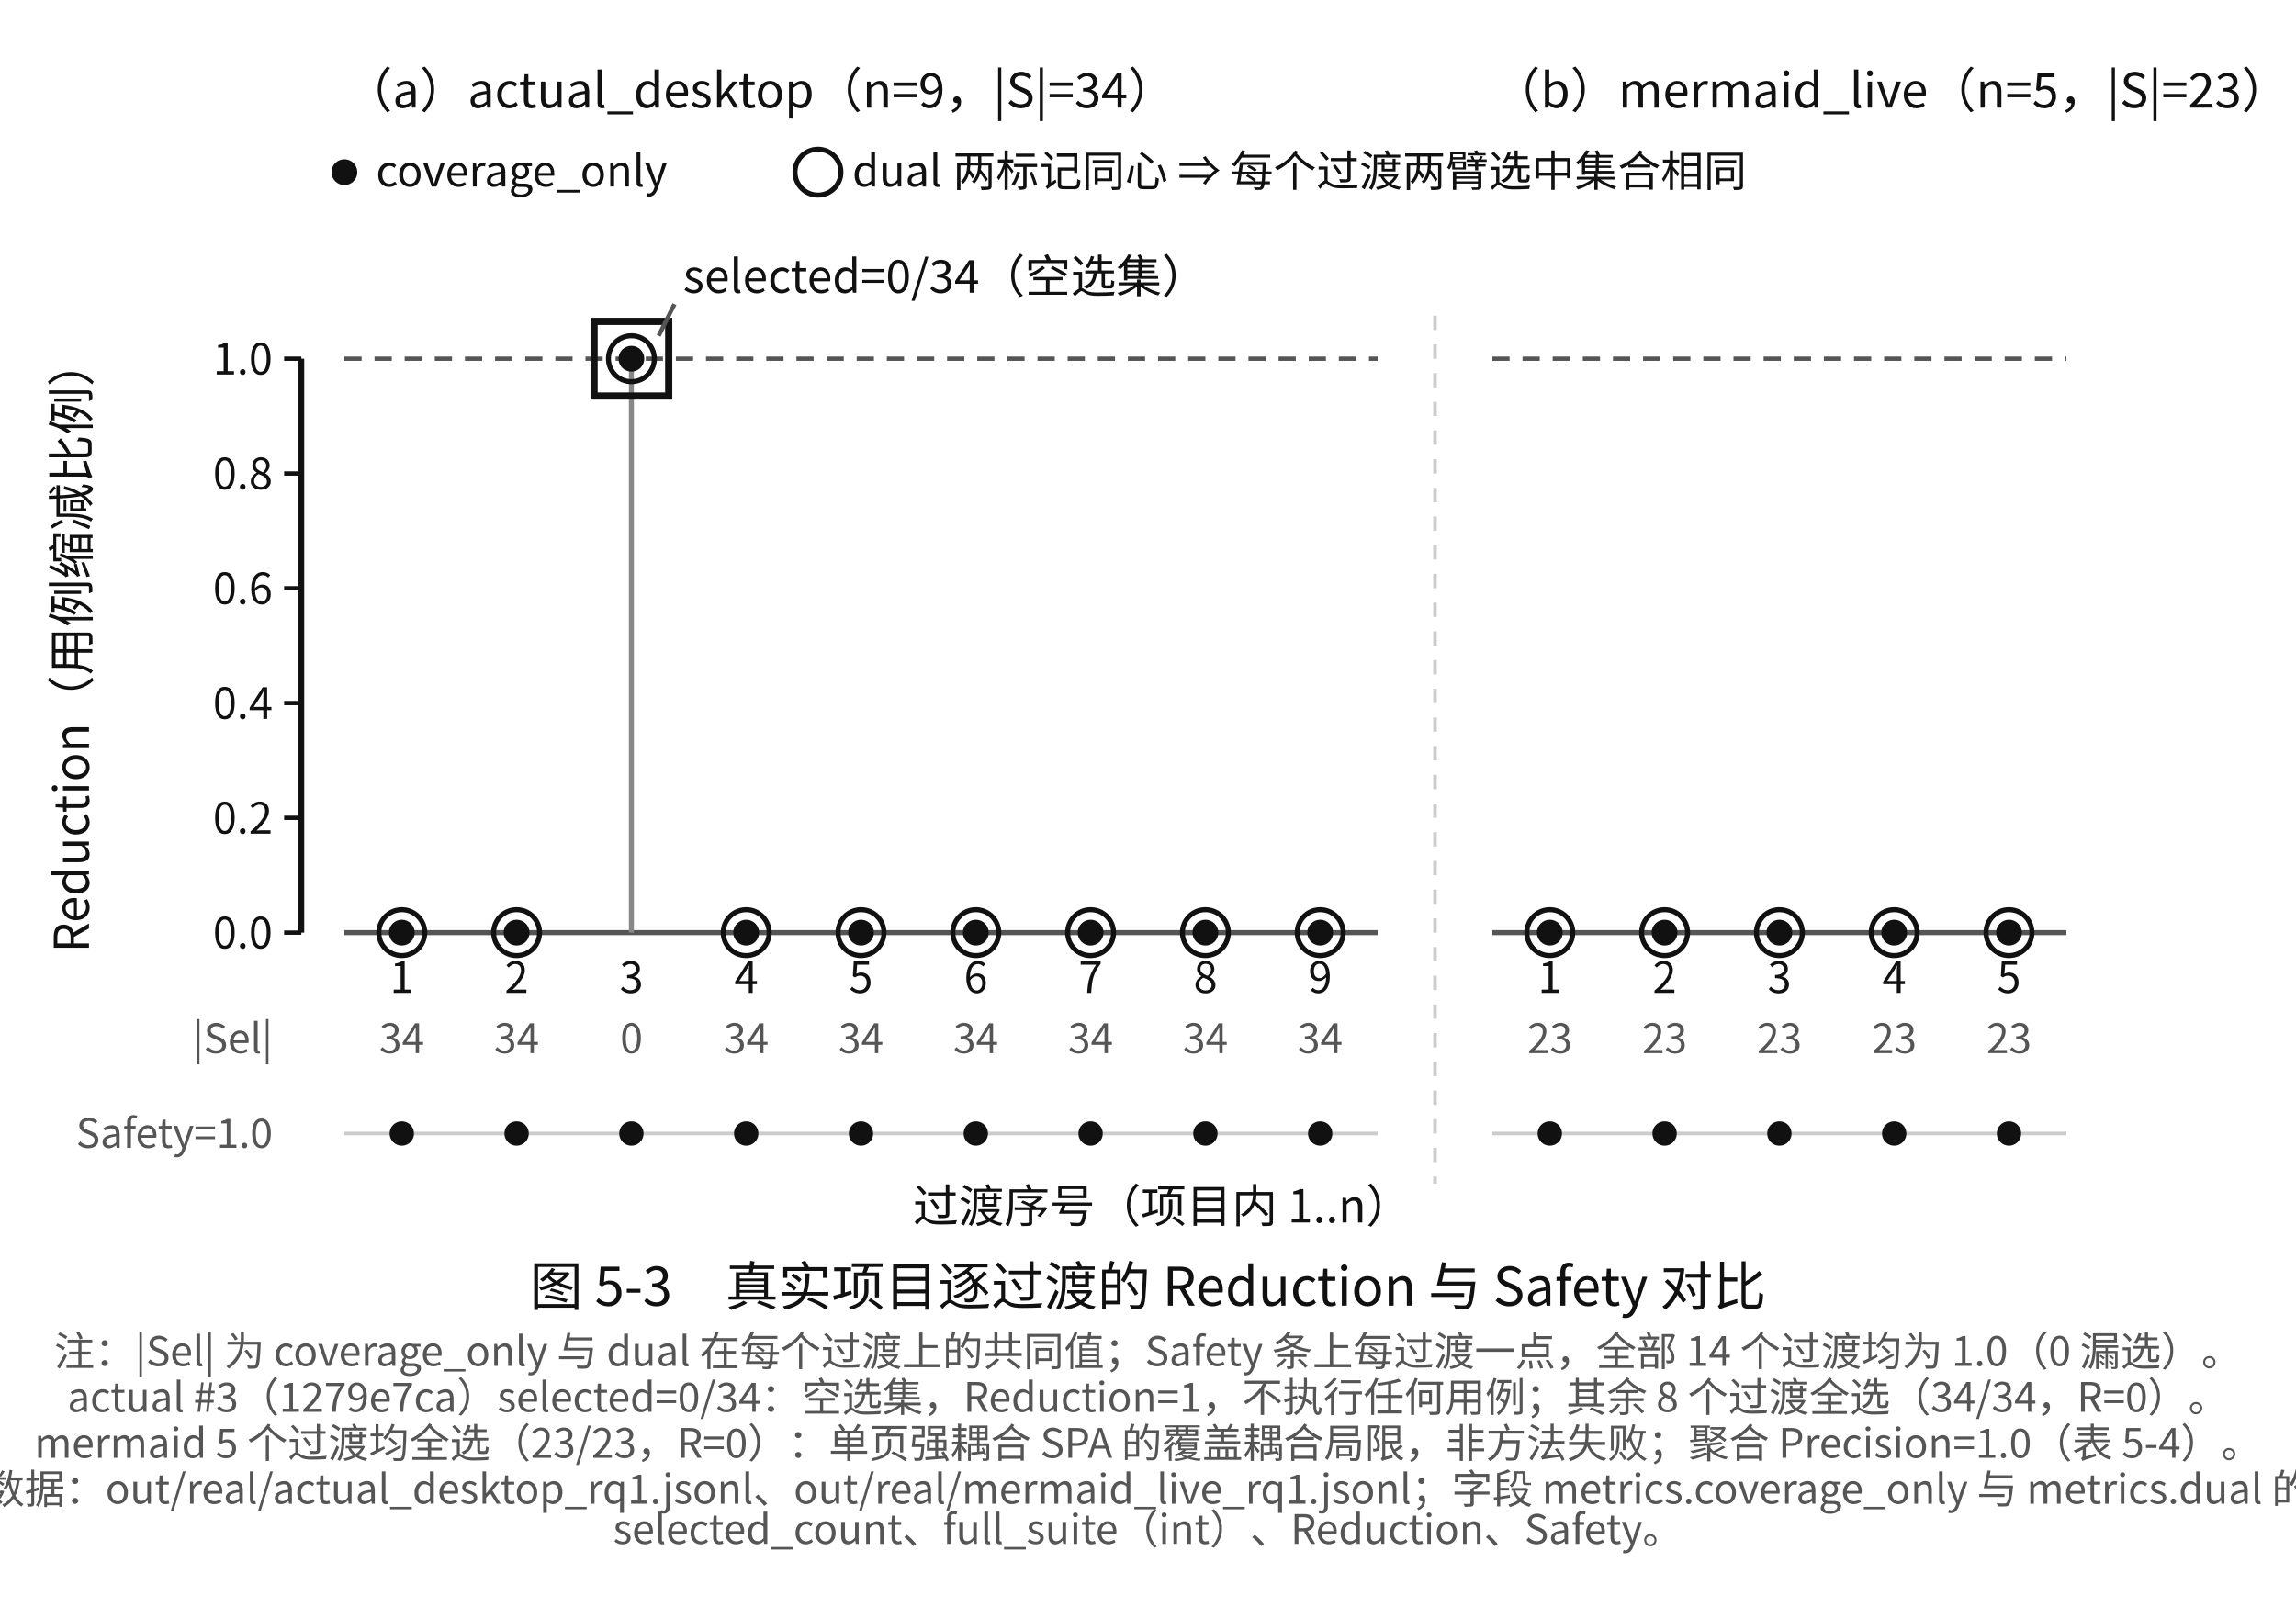
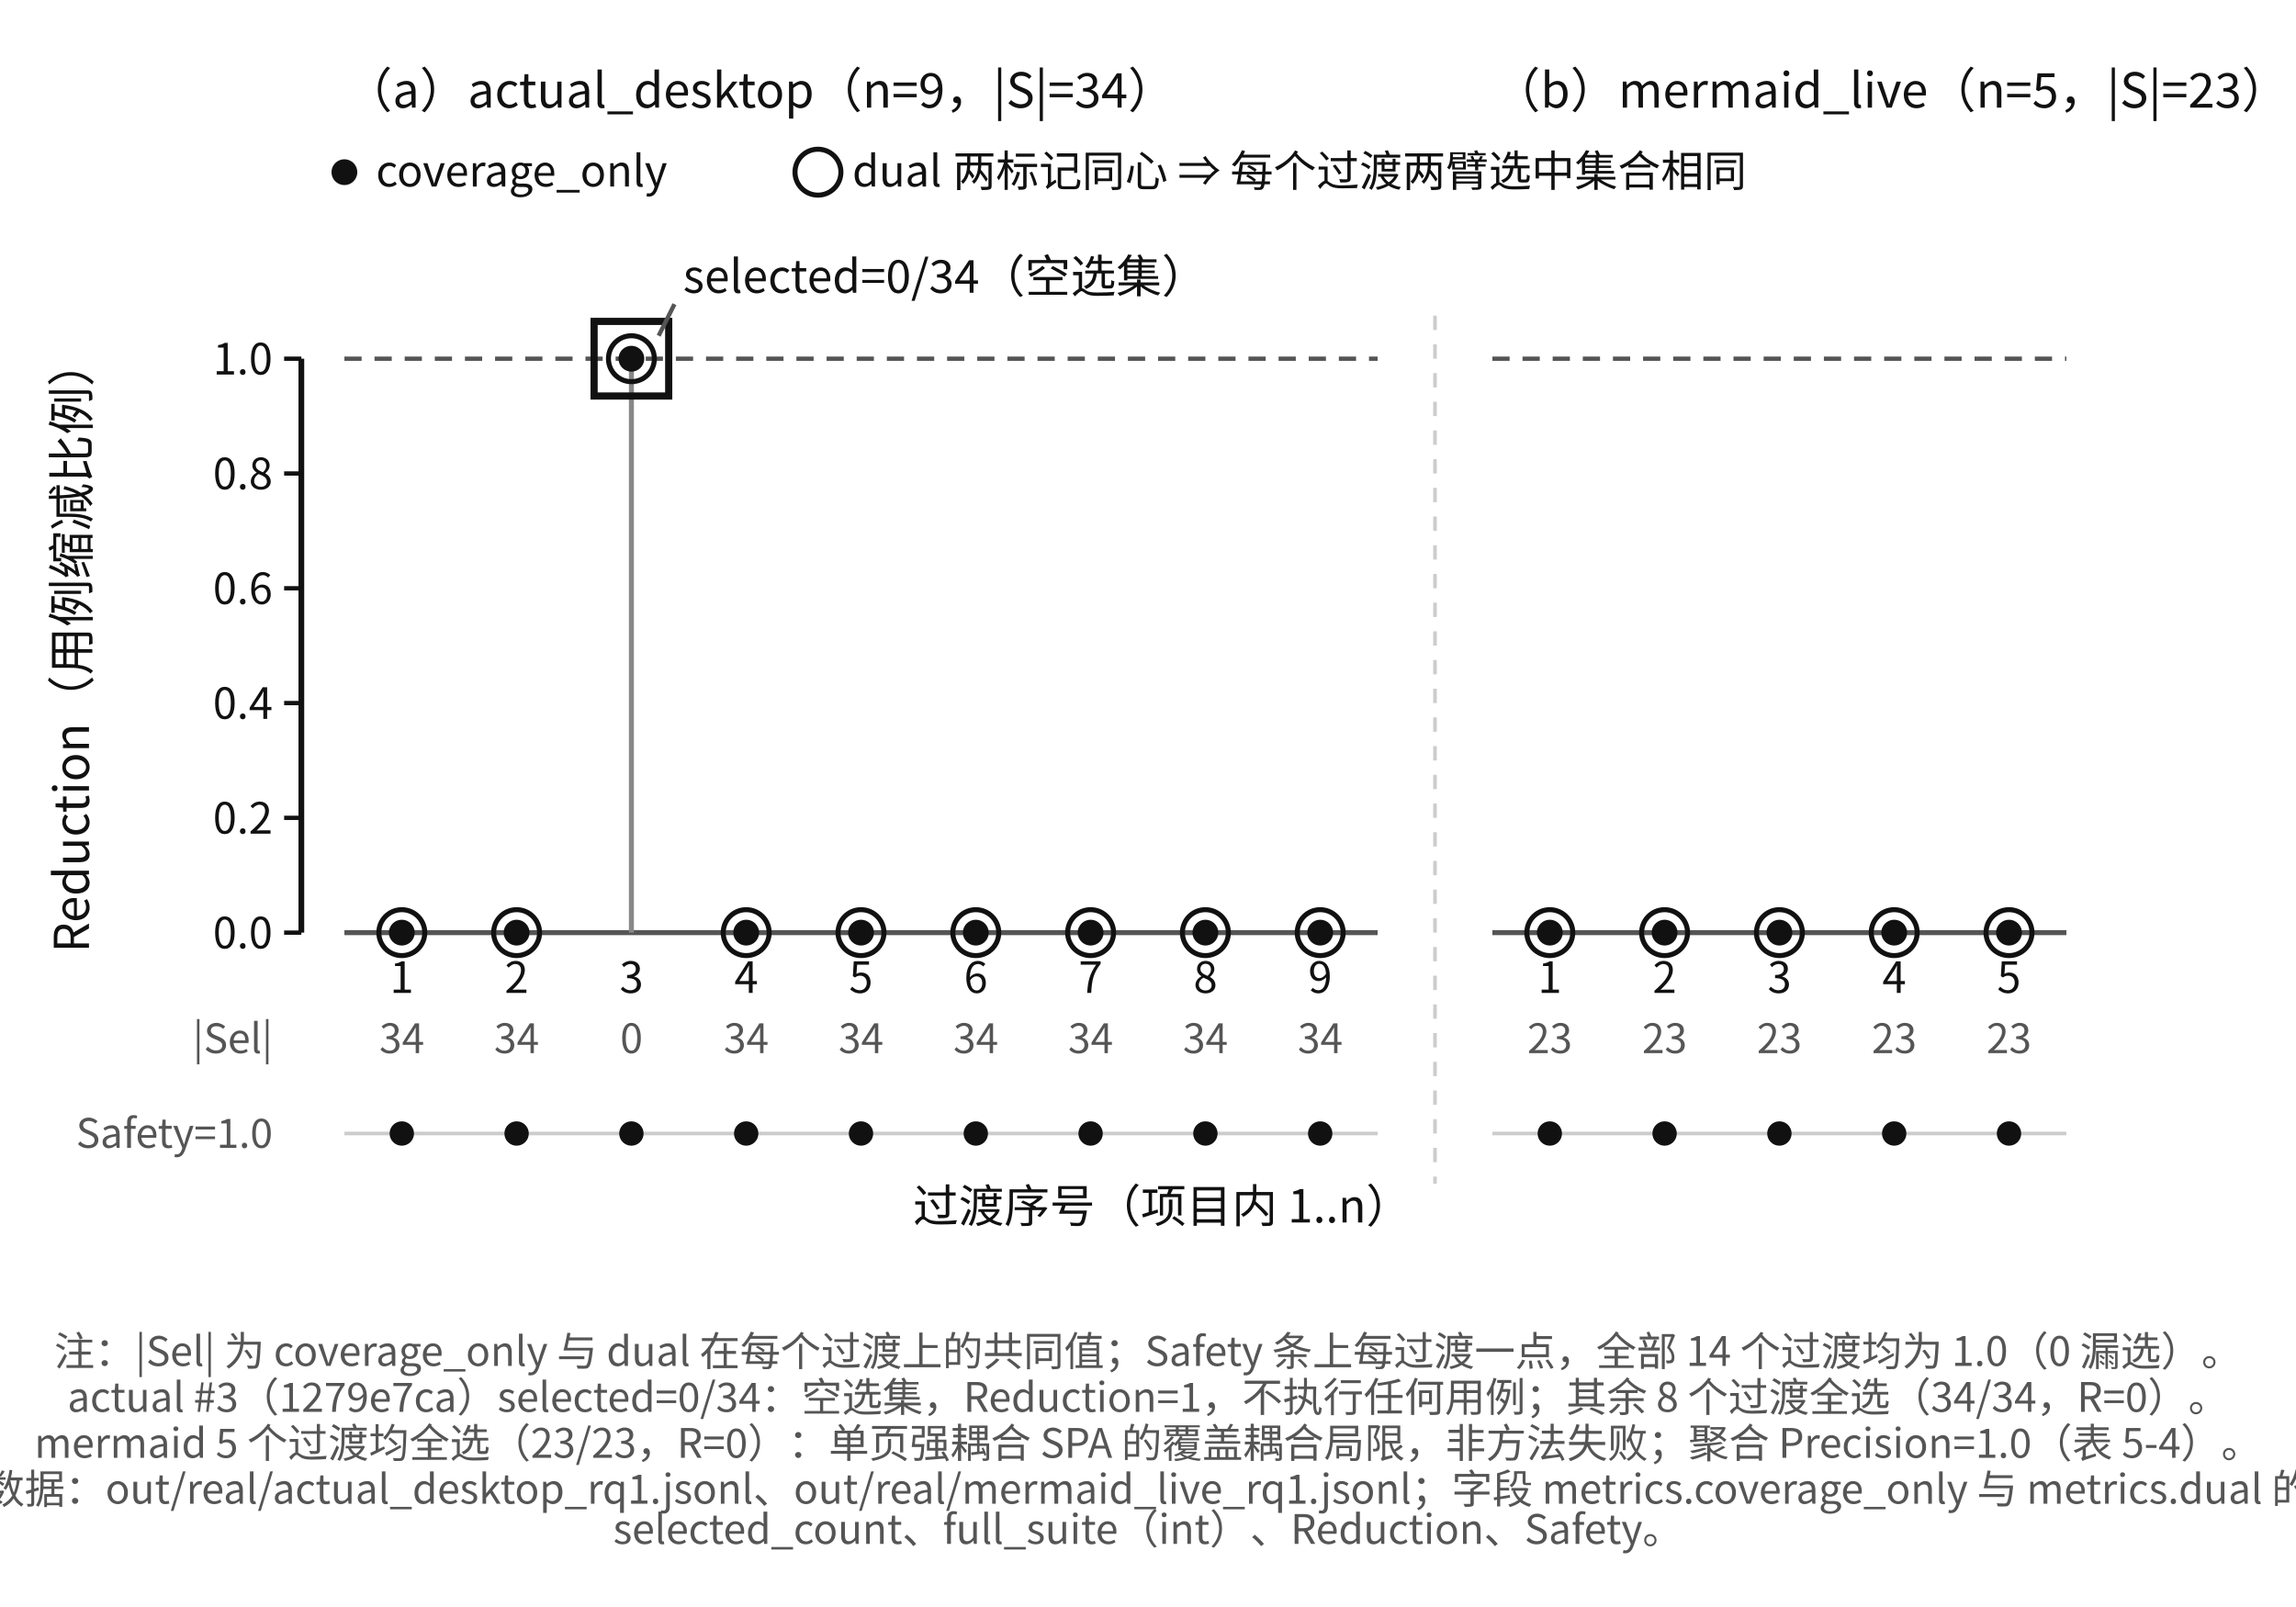
<svg xmlns="http://www.w3.org/2000/svg" width="160.0mm" height="112.0mm" viewBox="0 0 160.0 112.0" version="1.1">
  <rect x="0" y="0" width="160.0" height="112.0" fill="#ffffff" />
  <g font-family="Noto Sans CJK SC, Source Han Sans SC, PingFang SC, Hiragino Sans GB, Microsoft YaHei, sans-serif">
    <defs>
      <pattern id="hatch" width="1.4" height="1.4" patternUnits="userSpaceOnUse" patternTransform="rotate(45)">
        <line x1="0" y1="0" x2="0" y2="1.4" stroke="#333333" stroke-width="0.3" />
      </pattern>
      <pattern id="hatchL" width="2.2" height="2.2" patternUnits="userSpaceOnUse" patternTransform="rotate(45)">
        <line x1="0" y1="0" x2="0" y2="2.2" stroke="#666666" stroke-width="0.2" />
      </pattern>
      <pattern id="dotf" width="1.5" height="1.5" patternUnits="userSpaceOnUse">
        <circle cx="0.55" cy="0.55" r="0.26" fill="#333333" />
      </pattern>
    </defs>
    <line x1="21.00" y1="25.00" x2="21.00" y2="65.00" stroke="#111111" stroke-width="0.4" />
    <line x1="19.80" y1="65.00" x2="21.00" y2="65.00" stroke="#111111" stroke-width="0.3" />
    <text x="19.00" y="66.10" font-size="2.999" text-anchor="end" fill="#111111" font-weight="400">0.0</text>
    <line x1="19.80" y1="57.00" x2="21.00" y2="57.00" stroke="#111111" stroke-width="0.3" />
    <text x="19.00" y="58.10" font-size="2.999" text-anchor="end" fill="#111111" font-weight="400">0.2</text>
    <line x1="19.80" y1="49.00" x2="21.00" y2="49.00" stroke="#111111" stroke-width="0.3" />
    <text x="19.00" y="50.10" font-size="2.999" text-anchor="end" fill="#111111" font-weight="400">0.4</text>
    <line x1="19.80" y1="41.00" x2="21.00" y2="41.00" stroke="#111111" stroke-width="0.3" />
    <text x="19.00" y="42.10" font-size="2.999" text-anchor="end" fill="#111111" font-weight="400">0.6</text>
    <line x1="19.80" y1="33.00" x2="21.00" y2="33.00" stroke="#111111" stroke-width="0.3" />
    <text x="19.00" y="34.10" font-size="2.999" text-anchor="end" fill="#111111" font-weight="400">0.8</text>
    <line x1="19.80" y1="25.00" x2="21.00" y2="25.00" stroke="#111111" stroke-width="0.3" />
    <text x="19.00" y="26.10" font-size="2.999" text-anchor="end" fill="#111111" font-weight="400">1.0</text>
    <text x="6.20" y="45.00" font-size="3.351" text-anchor="middle" fill="#111111" font-weight="400" transform="rotate(-90 6.20 45.00)">Reduction（用例缩减比例）</text>
    <text x="24.00" y="7.50" font-size="3.351" text-anchor="start" fill="#111111" font-weight="400">（a）actual_desktop（n=9，|S|=34）</text>
    <line x1="24.00" y1="25.00" x2="96.00" y2="25.00" stroke="#555555" stroke-width="0.3" stroke-dasharray="1.2 0.9" />
    <line x1="24.00" y1="65.00" x2="96.00" y2="65.00" stroke="#555555" stroke-width="0.35" />
    <text x="104.00" y="7.50" font-size="3.351" text-anchor="start" fill="#111111" font-weight="400">（b）mermaid_live（n=5，|S|=23）</text>
    <line x1="104.00" y1="25.00" x2="144.00" y2="25.00" stroke="#555555" stroke-width="0.3" stroke-dasharray="1.2 0.9" />
    <line x1="104.00" y1="65.00" x2="144.00" y2="65.00" stroke="#555555" stroke-width="0.35" />
    <line x1="100.00" y1="22.00" x2="100.00" y2="82.50" stroke="#cccccc" stroke-width="0.25" stroke-dasharray="1 1" />
    <line x1="28.00" y1="65.00" x2="28.00" y2="65.00" stroke="#888888" stroke-width="0.35" />
    <circle cx="28.00" cy="65.00" r="0.75" fill="#111111" stroke="#111111" stroke-width="0.3" />
    <circle cx="28.00" cy="65.00" r="1.60" fill="none" stroke="#111111" stroke-width="0.35" />
    <text x="28.00" y="69.20" font-size="2.999" text-anchor="middle" fill="#111111" font-weight="400">1</text>
    <text x="28.00" y="73.40" font-size="2.822" text-anchor="middle" fill="#555555" font-weight="400">34</text>
    <line x1="36.00" y1="65.00" x2="36.00" y2="65.00" stroke="#888888" stroke-width="0.35" />
    <circle cx="36.00" cy="65.00" r="0.75" fill="#111111" stroke="#111111" stroke-width="0.3" />
    <circle cx="36.00" cy="65.00" r="1.60" fill="none" stroke="#111111" stroke-width="0.35" />
    <text x="36.00" y="69.20" font-size="2.999" text-anchor="middle" fill="#111111" font-weight="400">2</text>
    <text x="36.00" y="73.40" font-size="2.822" text-anchor="middle" fill="#555555" font-weight="400">34</text>
    <line x1="44.00" y1="65.00" x2="44.00" y2="25.00" stroke="#888888" stroke-width="0.35" />
    <circle cx="44.00" cy="25.00" r="0.75" fill="#111111" stroke="#111111" stroke-width="0.3" />
    <circle cx="44.00" cy="25.00" r="1.60" fill="none" stroke="#111111" stroke-width="0.35" />
    <text x="44.00" y="69.20" font-size="2.999" text-anchor="middle" fill="#111111" font-weight="400">3</text>
    <text x="44.00" y="73.40" font-size="2.822" text-anchor="middle" fill="#555555" font-weight="400">0</text>
    <rect x="41.40" y="22.40" width="5.20" height="5.20" fill="none" stroke="#111111" stroke-width="0.5" />
    <line x1="47.00" y1="21.20" x2="45.90" y2="23.40" stroke="#555555" stroke-width="0.3" />
    <text x="47.60" y="20.40" font-size="3.175" text-anchor="start" fill="#111111" font-weight="400">selected=0/34（空选集）</text>
    <line x1="52.00" y1="65.00" x2="52.00" y2="65.00" stroke="#888888" stroke-width="0.35" />
    <circle cx="52.00" cy="65.00" r="0.75" fill="#111111" stroke="#111111" stroke-width="0.3" />
    <circle cx="52.00" cy="65.00" r="1.60" fill="none" stroke="#111111" stroke-width="0.35" />
    <text x="52.00" y="69.20" font-size="2.999" text-anchor="middle" fill="#111111" font-weight="400">4</text>
    <text x="52.00" y="73.40" font-size="2.822" text-anchor="middle" fill="#555555" font-weight="400">34</text>
    <line x1="60.00" y1="65.00" x2="60.00" y2="65.00" stroke="#888888" stroke-width="0.35" />
    <circle cx="60.00" cy="65.00" r="0.75" fill="#111111" stroke="#111111" stroke-width="0.3" />
    <circle cx="60.00" cy="65.00" r="1.60" fill="none" stroke="#111111" stroke-width="0.35" />
    <text x="60.00" y="69.20" font-size="2.999" text-anchor="middle" fill="#111111" font-weight="400">5</text>
    <text x="60.00" y="73.40" font-size="2.822" text-anchor="middle" fill="#555555" font-weight="400">34</text>
    <line x1="68.00" y1="65.00" x2="68.00" y2="65.00" stroke="#888888" stroke-width="0.35" />
    <circle cx="68.00" cy="65.00" r="0.75" fill="#111111" stroke="#111111" stroke-width="0.3" />
    <circle cx="68.00" cy="65.00" r="1.60" fill="none" stroke="#111111" stroke-width="0.35" />
    <text x="68.00" y="69.20" font-size="2.999" text-anchor="middle" fill="#111111" font-weight="400">6</text>
    <text x="68.00" y="73.40" font-size="2.822" text-anchor="middle" fill="#555555" font-weight="400">34</text>
    <line x1="76.00" y1="65.00" x2="76.00" y2="65.00" stroke="#888888" stroke-width="0.35" />
    <circle cx="76.00" cy="65.00" r="0.75" fill="#111111" stroke="#111111" stroke-width="0.3" />
    <circle cx="76.00" cy="65.00" r="1.60" fill="none" stroke="#111111" stroke-width="0.35" />
    <text x="76.00" y="69.20" font-size="2.999" text-anchor="middle" fill="#111111" font-weight="400">7</text>
    <text x="76.00" y="73.40" font-size="2.822" text-anchor="middle" fill="#555555" font-weight="400">34</text>
    <line x1="84.00" y1="65.00" x2="84.00" y2="65.00" stroke="#888888" stroke-width="0.35" />
    <circle cx="84.00" cy="65.00" r="0.75" fill="#111111" stroke="#111111" stroke-width="0.3" />
    <circle cx="84.00" cy="65.00" r="1.60" fill="none" stroke="#111111" stroke-width="0.35" />
    <text x="84.00" y="69.20" font-size="2.999" text-anchor="middle" fill="#111111" font-weight="400">8</text>
    <text x="84.00" y="73.40" font-size="2.822" text-anchor="middle" fill="#555555" font-weight="400">34</text>
    <line x1="92.00" y1="65.00" x2="92.00" y2="65.00" stroke="#888888" stroke-width="0.35" />
    <circle cx="92.00" cy="65.00" r="0.75" fill="#111111" stroke="#111111" stroke-width="0.3" />
    <circle cx="92.00" cy="65.00" r="1.60" fill="none" stroke="#111111" stroke-width="0.35" />
    <text x="92.00" y="69.20" font-size="2.999" text-anchor="middle" fill="#111111" font-weight="400">9</text>
    <text x="92.00" y="73.40" font-size="2.822" text-anchor="middle" fill="#555555" font-weight="400">34</text>
    <line x1="108.00" y1="65.00" x2="108.00" y2="65.00" stroke="#888888" stroke-width="0.35" />
    <circle cx="108.00" cy="65.00" r="0.75" fill="#111111" stroke="#111111" stroke-width="0.3" />
    <circle cx="108.00" cy="65.00" r="1.60" fill="none" stroke="#111111" stroke-width="0.35" />
    <text x="108.00" y="69.20" font-size="2.999" text-anchor="middle" fill="#111111" font-weight="400">1</text>
    <text x="108.00" y="73.40" font-size="2.822" text-anchor="middle" fill="#555555" font-weight="400">23</text>
    <line x1="116.00" y1="65.00" x2="116.00" y2="65.00" stroke="#888888" stroke-width="0.35" />
    <circle cx="116.00" cy="65.00" r="0.75" fill="#111111" stroke="#111111" stroke-width="0.3" />
    <circle cx="116.00" cy="65.00" r="1.60" fill="none" stroke="#111111" stroke-width="0.35" />
    <text x="116.00" y="69.20" font-size="2.999" text-anchor="middle" fill="#111111" font-weight="400">2</text>
    <text x="116.00" y="73.40" font-size="2.822" text-anchor="middle" fill="#555555" font-weight="400">23</text>
    <line x1="124.00" y1="65.00" x2="124.00" y2="65.00" stroke="#888888" stroke-width="0.35" />
    <circle cx="124.00" cy="65.00" r="0.75" fill="#111111" stroke="#111111" stroke-width="0.3" />
    <circle cx="124.00" cy="65.00" r="1.60" fill="none" stroke="#111111" stroke-width="0.35" />
    <text x="124.00" y="69.20" font-size="2.999" text-anchor="middle" fill="#111111" font-weight="400">3</text>
    <text x="124.00" y="73.40" font-size="2.822" text-anchor="middle" fill="#555555" font-weight="400">23</text>
    <line x1="132.00" y1="65.00" x2="132.00" y2="65.00" stroke="#888888" stroke-width="0.35" />
    <circle cx="132.00" cy="65.00" r="0.75" fill="#111111" stroke="#111111" stroke-width="0.3" />
    <circle cx="132.00" cy="65.00" r="1.60" fill="none" stroke="#111111" stroke-width="0.35" />
    <text x="132.00" y="69.20" font-size="2.999" text-anchor="middle" fill="#111111" font-weight="400">4</text>
    <text x="132.00" y="73.40" font-size="2.822" text-anchor="middle" fill="#555555" font-weight="400">23</text>
    <line x1="140.00" y1="65.00" x2="140.00" y2="65.00" stroke="#888888" stroke-width="0.35" />
    <circle cx="140.00" cy="65.00" r="0.75" fill="#111111" stroke="#111111" stroke-width="0.3" />
    <circle cx="140.00" cy="65.00" r="1.60" fill="none" stroke="#111111" stroke-width="0.35" />
    <text x="140.00" y="69.20" font-size="2.999" text-anchor="middle" fill="#111111" font-weight="400">5</text>
    <text x="140.00" y="73.40" font-size="2.822" text-anchor="middle" fill="#555555" font-weight="400">23</text>
    <text x="19.00" y="73.40" font-size="2.822" text-anchor="end" fill="#555555" font-weight="400">|Sel|</text>
    <text x="19.00" y="80.00" font-size="2.822" text-anchor="end" fill="#555555" font-weight="400">Safety=1.0</text>
    <line x1="24.00" y1="79.00" x2="96.00" y2="79.00" stroke="#cccccc" stroke-width="0.25" />
    <circle cx="28.00" cy="79.00" r="0.70" fill="#111111" stroke="#111111" stroke-width="0.3" />
    <circle cx="36.00" cy="79.00" r="0.70" fill="#111111" stroke="#111111" stroke-width="0.3" />
    <circle cx="44.00" cy="79.00" r="0.70" fill="#111111" stroke="#111111" stroke-width="0.3" />
    <circle cx="52.00" cy="79.00" r="0.70" fill="#111111" stroke="#111111" stroke-width="0.3" />
    <circle cx="60.00" cy="79.00" r="0.70" fill="#111111" stroke="#111111" stroke-width="0.3" />
    <circle cx="68.00" cy="79.00" r="0.70" fill="#111111" stroke="#111111" stroke-width="0.3" />
    <circle cx="76.00" cy="79.00" r="0.70" fill="#111111" stroke="#111111" stroke-width="0.3" />
    <circle cx="84.00" cy="79.00" r="0.70" fill="#111111" stroke="#111111" stroke-width="0.3" />
    <circle cx="92.00" cy="79.00" r="0.70" fill="#111111" stroke="#111111" stroke-width="0.3" />
    <line x1="104.00" y1="79.00" x2="144.00" y2="79.00" stroke="#cccccc" stroke-width="0.25" />
    <circle cx="108.00" cy="79.00" r="0.70" fill="#111111" stroke="#111111" stroke-width="0.3" />
    <circle cx="116.00" cy="79.00" r="0.70" fill="#111111" stroke="#111111" stroke-width="0.3" />
    <circle cx="124.00" cy="79.00" r="0.70" fill="#111111" stroke="#111111" stroke-width="0.3" />
    <circle cx="132.00" cy="79.00" r="0.70" fill="#111111" stroke="#111111" stroke-width="0.3" />
    <circle cx="140.00" cy="79.00" r="0.70" fill="#111111" stroke="#111111" stroke-width="0.3" />
    <text x="81.00" y="85.20" font-size="3.175" text-anchor="middle" fill="#111111" font-weight="400">过渡序号（项目内 1..n）</text>
    <circle cx="24.00" cy="12.00" r="0.75" fill="#111111" stroke="#111111" stroke-width="0.3" />
    <text x="26.20" y="13.00" font-size="2.999" text-anchor="start" fill="#111111" font-weight="400">coverage_only</text>
    <circle cx="57.00" cy="12.00" r="1.60" fill="none" stroke="#111111" stroke-width="0.35" />
    <text x="59.40" y="13.00" font-size="2.999" text-anchor="start" fill="#111111" font-weight="400">dual</text>
    <text x="66.40" y="13.00" font-size="2.999" text-anchor="start" fill="#111111" font-weight="400">两标记同心 ⇒ 每个过渡两臂选中集合相同</text>
-     <text x="80.00" y="91.00" font-size="3.704" text-anchor="middle" fill="#111111" font-weight="400">图 5-3　真实项目逐过渡的 Reduction 与 Safety 对比</text>
    <text x="80.00" y="95.20" font-size="2.822" text-anchor="middle" fill="#555555" font-weight="400">注：|Sel| 为 coverage_only 与 dual 在每个过渡上的共同值；Safety 条上每过渡一点，全部 14 个过渡均为 1.0（0 漏选）。</text>
    <text x="80.00" y="98.40" font-size="2.822" text-anchor="middle" fill="#555555" font-weight="400">actual #3（1279e7ca）selected=0/34：空选集，Reduction=1，不执行任何用例；其余 8 个过渡全选（34/34，R=0）。</text>
    <text x="80.00" y="101.60" font-size="2.822" text-anchor="middle" fill="#555555" font-weight="400">mermaid 5 个过渡均全选（23/23，R=0）：单页强耦合 SPA 的覆盖耦合局限，非方法失败；聚合 Precision=1.0（表 5-4）。</text>
    <text x="80.00" y="104.80" font-size="2.822" text-anchor="middle" fill="#555555" font-weight="400">数据：out/real/actual_desktop_rq1.jsonl、out/real/mermaid_live_rq1.jsonl；字段 metrics.coverage_only 与 metrics.dual 的</text>
    <text x="80.00" y="107.60" font-size="2.822" text-anchor="middle" fill="#555555" font-weight="400">selected_count、full_suite（int）、Reduction、Safety。</text>
  </g>
</svg>
